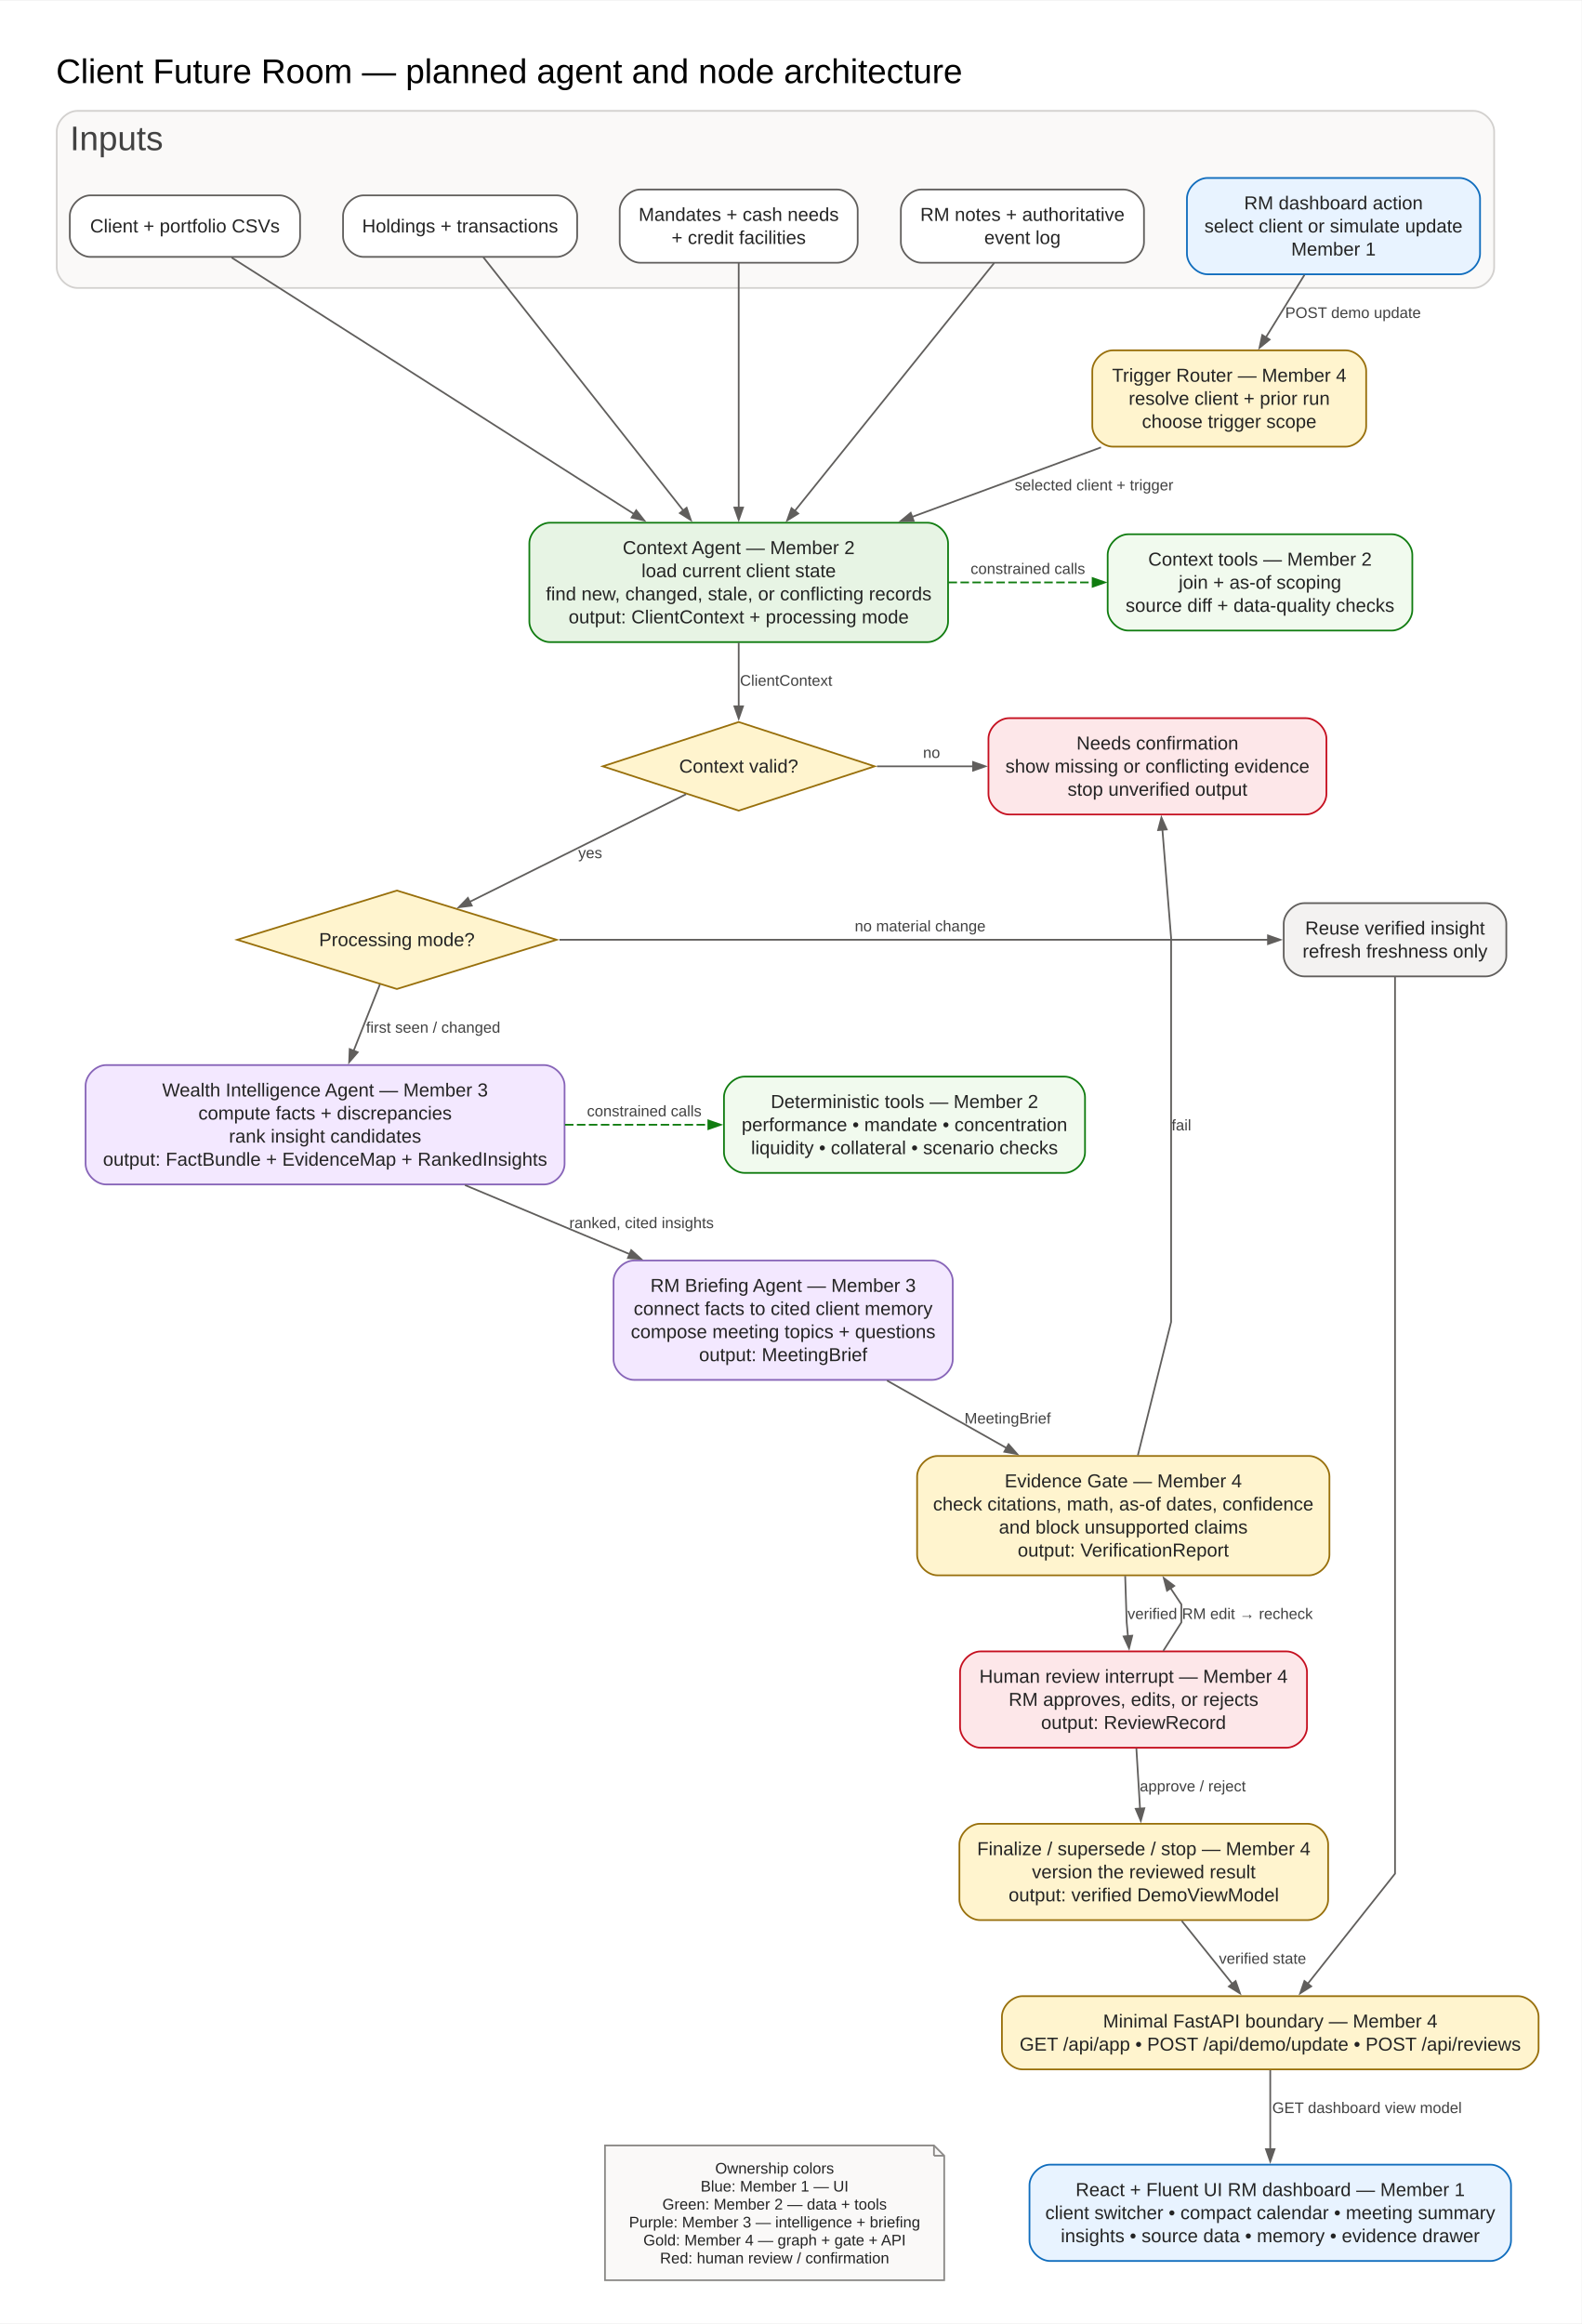
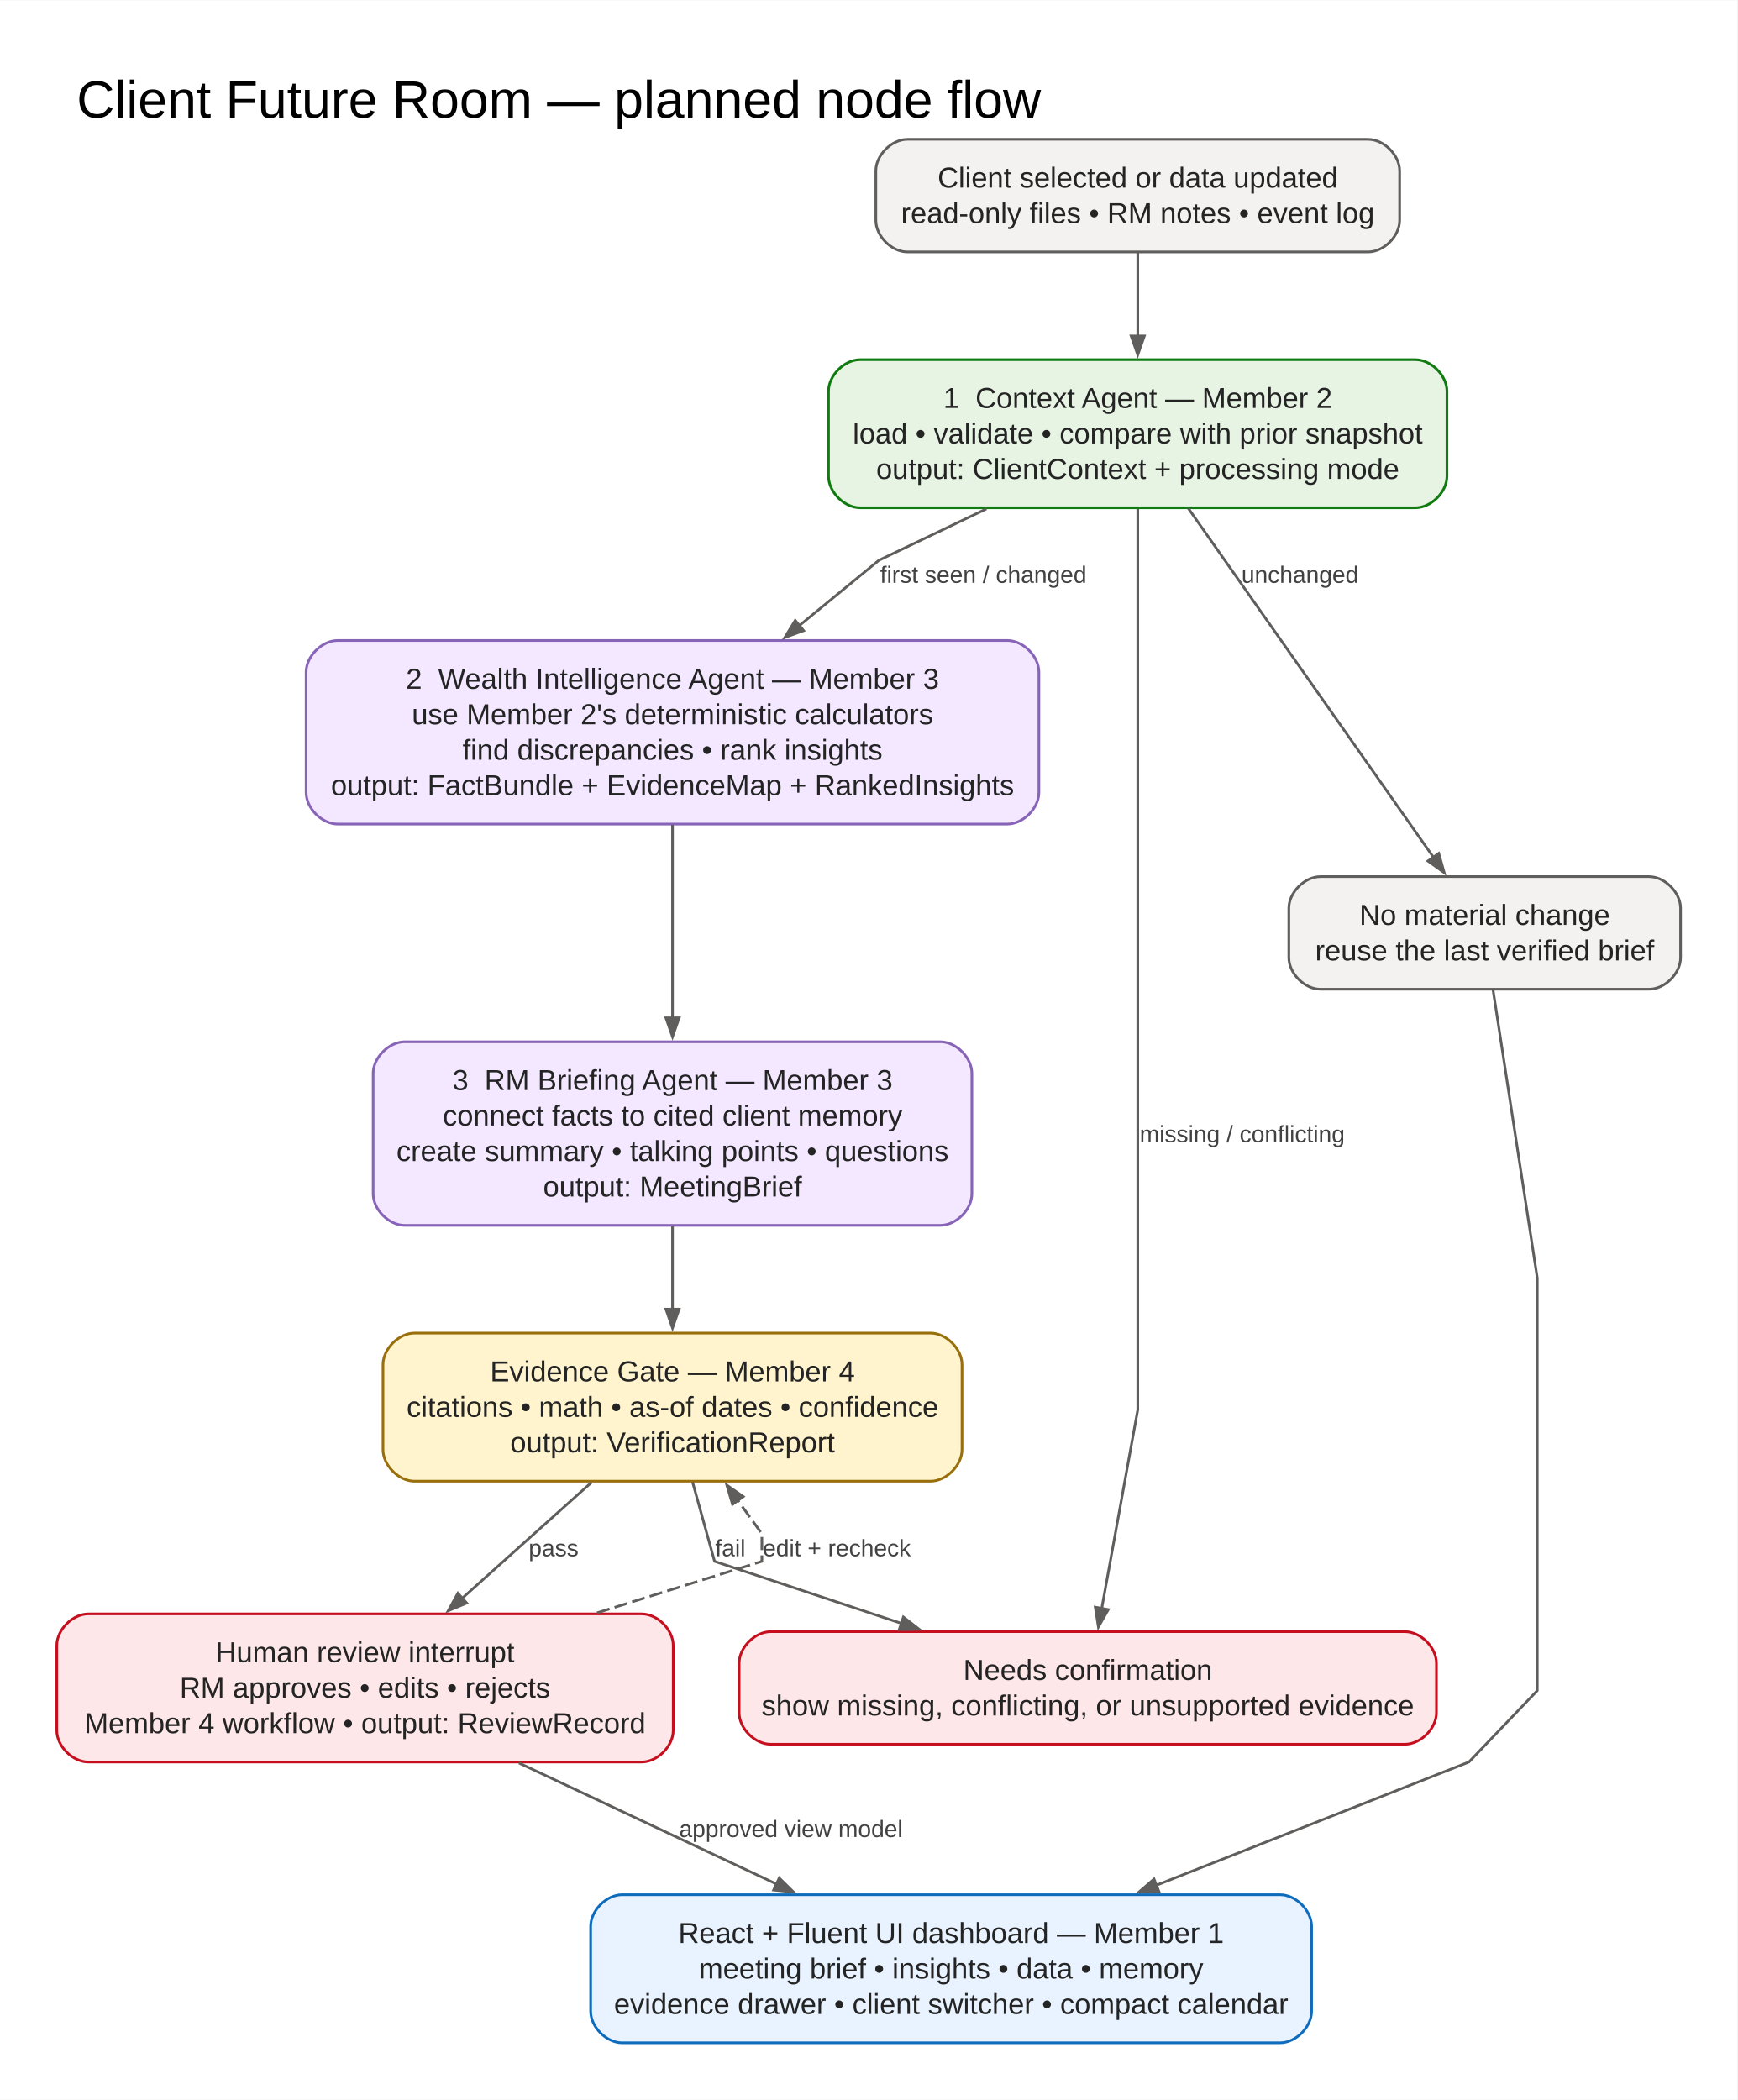
- <svg xmlns="http://www.w3.org/2000/svg" width="925pt" height="1359pt" viewBox="0.00 0.00 925.39 1358.74">
-   <g id="graph0" class="graph" transform="scale(1 1) rotate(0) translate(25.2 1333.54)">
-     <polygon fill="white" stroke="none" points="-25.2,25.2 -25.2,-1333.54 900.19,-1333.54 900.19,25.2 -25.2,25.2" />
-     <text text-anchor="middle" x="272.75" y="-1285.34" font-family="Arial" font-size="20.00">Client Future Room — planned agent and node architecture</text>
-     <g id="clust1" class="cluster">
-       <path fill="#faf9f8" stroke="#d2d0ce" d="M20,-1165.5C20,-1165.5 837,-1165.5 837,-1165.5 843,-1165.5 849,-1171.5 849,-1177.5 849,-1177.5 849,-1257.09 849,-1257.09 849,-1263.09 843,-1269.09 837,-1269.09 837,-1269.09 20,-1269.09 20,-1269.09 14,-1269.09 8,-1263.09 8,-1257.09 8,-1257.09 8,-1177.5 8,-1177.5 8,-1171.5 14,-1165.5 20,-1165.5" />
-       <text text-anchor="middle" x="43" y="-1246.09" font-family="Arial" font-size="20.00" fill="#424242">Inputs</text>
+ <svg xmlns="http://www.w3.org/2000/svg" width="661pt" height="799pt" viewBox="0.00 0.00 660.99 798.67">
+   <g id="graph0" class="graph" transform="scale(1 1) rotate(0) translate(21.6 777.07)">
+     <polygon fill="white" stroke="none" points="-21.6,21.6 -21.6,-777.07 639.39,-777.07 639.39,21.6 -21.6,21.6" />
+     <text text-anchor="middle" x="191" y="-732.47" font-family="Arial" font-size="20.00">Client Future Room — planned node flow</text>
+     <g id="node1" class="node">
+       <path fill="#f3f2f1" stroke="#605e5c" d="M498.91,-724.22C498.91,-724.22 323.62,-724.22 323.62,-724.22 317.62,-724.22 311.62,-718.22 311.62,-712.22 311.62,-712.22 311.62,-693.38 311.62,-693.38 311.62,-687.38 317.62,-681.38 323.62,-681.38 323.62,-681.38 498.91,-681.38 498.91,-681.38 504.91,-681.38 510.91,-687.38 510.91,-693.38 510.91,-693.38 510.91,-712.22 510.91,-712.22 510.91,-718.22 504.91,-724.22 498.91,-724.22" />
+       <text text-anchor="middle" x="411.27" y="-705.85" font-family="Arial" font-size="11.00" fill="#242424">Client selected or data updated</text>
+       <text text-anchor="middle" x="411.27" y="-692.35" font-family="Arial" font-size="11.00" fill="#242424">read-only files • RM notes • event log</text>
    </g>
-     <g id="node1" class="node">
-       <path fill="#ffffff" stroke="#605e5c" d="M138.37,-1219.67C138.37,-1219.67 27.63,-1219.67 27.63,-1219.67 21.63,-1219.67 15.64,-1213.67 15.64,-1207.67 15.64,-1207.67 15.64,-1195.67 15.64,-1195.67 15.64,-1189.67 21.64,-1183.67 27.64,-1183.67 27.64,-1183.67 138.37,-1183.67 138.37,-1183.67 144.37,-1183.67 150.37,-1189.67 150.37,-1195.67 150.37,-1195.67 150.37,-1207.67 150.37,-1207.67 150.37,-1213.67 144.37,-1219.67 138.37,-1219.67" />
-       <text text-anchor="middle" x="83" y="-1197.97" font-family="Arial" font-size="11.00" fill="#242424">Client + portfolio CSVs</text>
+     <g id="node2" class="node">
+       <path fill="#e7f4e4" stroke="#107c10" d="M516.91,-640.38C516.91,-640.38 305.62,-640.38 305.62,-640.38 299.62,-640.38 293.62,-634.38 293.62,-628.38 293.62,-628.38 293.62,-596.04 293.62,-596.04 293.62,-590.04 299.62,-584.04 305.62,-584.04 305.62,-584.04 516.91,-584.04 516.91,-584.04 522.91,-584.04 528.91,-590.04 528.91,-596.04 528.91,-596.04 528.91,-628.38 528.91,-628.38 528.91,-634.38 522.91,-640.38 516.91,-640.38" />
+       <text text-anchor="middle" x="411.27" y="-622.01" font-family="Arial" font-size="11.00" fill="#242424">1  Context Agent — Member 2</text>
+       <text text-anchor="middle" x="411.27" y="-608.51" font-family="Arial" font-size="11.00" fill="#242424">load • validate • compare with prior snapshot</text>
+       <text text-anchor="middle" x="411.27" y="-595.01" font-family="Arial" font-size="11.00" fill="#242424">output: ClientContext + processing mode</text>
+     </g>
+     <g id="edge1" class="edge">
+       <path fill="none" stroke="#605e5c" d="M411.27,-681.25C411.27,-671.73 411.27,-660.14 411.27,-649.24" />
+       <polygon fill="#605e5c" stroke="#605e5c" points="413.79,-649.41 411.27,-642.21 408.75,-649.41 413.79,-649.41" />
+     </g>
+     <g id="node3" class="node">
+       <path fill="#f3e8ff" stroke="#8764b8" d="M361.66,-533.54C361.66,-533.54 106.88,-533.54 106.88,-533.54 100.88,-533.54 94.87,-527.54 94.87,-521.54 94.87,-521.54 94.87,-475.7 94.87,-475.7 94.87,-469.7 100.87,-463.7 106.87,-463.7 106.87,-463.7 361.66,-463.7 361.66,-463.7 367.66,-463.7 373.66,-469.7 373.66,-475.7 373.66,-475.7 373.66,-521.54 373.66,-521.54 373.66,-527.54 367.66,-533.54 361.66,-533.54" />
+       <text text-anchor="middle" x="234.27" y="-515.17" font-family="Arial" font-size="11.00" fill="#242424">2  Wealth Intelligence Agent — Member 3</text>
+       <text text-anchor="middle" x="234.27" y="-501.67" font-family="Arial" font-size="11.00" fill="#242424">use Member 2's deterministic calculators</text>
+       <text text-anchor="middle" x="234.27" y="-488.17" font-family="Arial" font-size="11.00" fill="#242424">find discrepancies • rank insights</text>
+       <text text-anchor="middle" x="234.27" y="-474.67" font-family="Arial" font-size="11.00" fill="#242424">output: FactBundle + EvidenceMap + RankedInsights</text>
+     </g>
+     <g id="edge2" class="edge">
+       <path fill="none" stroke="#605e5c" d="M353.69,-583.63C332.13,-573.31 312.77,-564.04 312.77,-564.04 312.77,-564.04 298.65,-552.45 282.38,-539.1" />
+       <polygon fill="#605e5c" stroke="#605e5c" points="284.15,-537.3 276.99,-534.68 280.96,-541.19 284.15,-537.3" />
+       <text text-anchor="middle" x="352.52" y="-555.49" font-family="Arial" font-size="9.00" fill="#424242">first seen / changed</text>
+     </g>
+     <g id="node8" class="node">
+       <path fill="#f3f2f1" stroke="#605e5c" d="M605.79,-443.7C605.79,-443.7 480.75,-443.7 480.75,-443.7 474.75,-443.7 468.75,-437.7 468.75,-431.7 468.75,-431.7 468.75,-412.86 468.75,-412.86 468.75,-406.86 474.75,-400.86 480.75,-400.86 480.75,-400.86 605.79,-400.86 605.79,-400.86 611.79,-400.86 617.79,-406.86 617.79,-412.86 617.79,-412.86 617.79,-431.7 617.79,-431.7 617.79,-437.7 611.79,-443.7 605.79,-443.7" />
+       <text text-anchor="middle" x="543.27" y="-425.33" font-family="Arial" font-size="11.00" fill="#242424">No material change</text>
+       <text text-anchor="middle" x="543.27" y="-411.83" font-family="Arial" font-size="11.00" fill="#242424">reuse the last verified brief</text>
+     </g>
+     <g id="edge7" class="edge">
+       <path fill="none" stroke="#605e5c" d="M430.46,-583.88C455.47,-548.28 498.94,-486.4 523.99,-450.74" />
+       <polygon fill="#605e5c" stroke="#605e5c" points="525.79,-452.55 527.87,-445.21 521.67,-449.65 525.79,-452.55" />
+       <text text-anchor="middle" x="473" y="-555.49" font-family="Arial" font-size="9.00" fill="#424242">unchanged</text>
+     </g>
+     <g id="node9" class="node">
+       <path fill="#fde7e9" stroke="#c50f1f" d="M512.91,-156.43C512.91,-156.43 271.62,-156.43 271.62,-156.43 265.62,-156.43 259.62,-150.43 259.62,-144.43 259.62,-144.43 259.62,-125.59 259.62,-125.59 259.62,-119.59 265.62,-113.59 271.62,-113.59 271.62,-113.59 512.91,-113.59 512.91,-113.59 518.91,-113.59 524.91,-119.59 524.91,-125.59 524.91,-125.59 524.91,-144.43 524.91,-144.43 524.91,-150.43 518.91,-156.43 512.91,-156.43" />
+       <text text-anchor="middle" x="392.27" y="-138.06" font-family="Arial" font-size="11.00" fill="#242424">Needs confirmation</text>
+       <text text-anchor="middle" x="392.27" y="-124.56" font-family="Arial" font-size="11.00" fill="#242424">show missing, conflicting, or unsupported evidence</text>
+     </g>
+     <g id="edge9" class="edge">
+       <path fill="none" stroke="#605e5c" d="M411.27,-583.63C411.27,-550.58 411.27,-499.62 411.27,-499.62 411.27,-499.62 411.27,-499.62 411.27,-240.85 411.27,-240.85 403.16,-196.09 397.53,-165.06" />
+       <polygon fill="#605e5c" stroke="#605e5c" points="400.06,-164.85 396.29,-158.21 395.1,-165.75 400.06,-164.85" />
+       <text text-anchor="middle" x="451.02" y="-342.64" font-family="Arial" font-size="9.00" fill="#424242">missing / conflicting</text>
+     </g>
+     <g id="node4" class="node">
+       <path fill="#f3e8ff" stroke="#8764b8" d="M336.16,-380.86C336.16,-380.86 132.38,-380.86 132.38,-380.86 126.38,-380.86 120.37,-374.86 120.37,-368.86 120.37,-368.86 120.37,-323.02 120.37,-323.02 120.37,-317.02 126.37,-311.02 132.38,-311.02 132.38,-311.02 336.16,-311.02 336.16,-311.02 342.16,-311.02 348.16,-317.02 348.16,-323.02 348.16,-323.02 348.16,-368.86 348.16,-368.86 348.16,-374.86 342.16,-380.86 336.16,-380.86" />
+       <text text-anchor="middle" x="234.27" y="-362.49" font-family="Arial" font-size="11.00" fill="#242424">3  RM Briefing Agent — Member 3</text>
+       <text text-anchor="middle" x="234.27" y="-348.99" font-family="Arial" font-size="11.00" fill="#242424">connect facts to cited client memory</text>
+       <text text-anchor="middle" x="234.27" y="-335.49" font-family="Arial" font-size="11.00" fill="#242424">create summary • talking points • questions</text>
+       <text text-anchor="middle" x="234.27" y="-321.99" font-family="Arial" font-size="11.00" fill="#242424">output: MeetingBrief</text>
+     </g>
+     <g id="edge3" class="edge">
+       <path fill="none" stroke="#605e5c" d="M234.27,-463.43C234.27,-441.64 234.27,-413.23 234.27,-389.92" />
+       <polygon fill="#605e5c" stroke="#605e5c" points="236.79,-389.97 234.27,-382.77 231.75,-389.97 236.79,-389.97" />
+     </g>
+     <g id="node5" class="node">
+       <path fill="#fff4ce" stroke="#986f0b" d="M332.41,-270.02C332.41,-270.02 136.12,-270.02 136.12,-270.02 130.12,-270.02 124.12,-264.02 124.12,-258.02 124.12,-258.02 124.12,-225.68 124.12,-225.68 124.12,-219.68 130.12,-213.68 136.12,-213.68 136.12,-213.68 332.41,-213.68 332.41,-213.68 338.41,-213.68 344.41,-219.68 344.41,-225.68 344.41,-225.68 344.41,-258.02 344.41,-258.02 344.41,-264.02 338.41,-270.02 332.41,-270.02" />
+       <text text-anchor="middle" x="234.27" y="-251.65" font-family="Arial" font-size="11.00" fill="#242424">Evidence Gate — Member 4</text>
+       <text text-anchor="middle" x="234.27" y="-238.15" font-family="Arial" font-size="11.00" fill="#242424">citations • math • as-of dates • confidence</text>
+       <text text-anchor="middle" x="234.27" y="-224.65" font-family="Arial" font-size="11.00" fill="#242424">output: VerificationReport</text>
+     </g>
+     <g id="edge4" class="edge">
+       <path fill="none" stroke="#605e5c" d="M234.27,-310.66C234.27,-300.43 234.27,-289.2 234.27,-278.86" />
+       <polygon fill="#605e5c" stroke="#605e5c" points="236.79,-279.15 234.27,-271.95 231.75,-279.15 236.79,-279.15" />
+     </g>
+     <g id="node6" class="node">
+       <path fill="#fde7e9" stroke="#c50f1f" d="M222.54,-163.18C222.54,-163.18 12,-163.18 12,-163.18 6,-163.18 0,-157.18 0,-151.18 0,-151.18 0,-118.84 0,-118.84 0,-112.84 6,-106.84 12,-106.84 12,-106.84 222.54,-106.84 222.54,-106.84 228.54,-106.84 234.54,-112.84 234.54,-118.84 234.54,-118.84 234.54,-151.18 234.54,-151.18 234.54,-157.18 228.54,-163.18 222.54,-163.18" />
+       <text text-anchor="middle" x="117.27" y="-144.81" font-family="Arial" font-size="11.00" fill="#242424">Human review interrupt</text>
+       <text text-anchor="middle" x="117.27" y="-131.31" font-family="Arial" font-size="11.00" fill="#242424">RM approves • edits • rejects</text>
+       <text text-anchor="middle" x="117.27" y="-117.81" font-family="Arial" font-size="11.00" fill="#242424">Member 4 workflow • output: ReviewRecord</text>
+     </g>
+     <g id="edge5" class="edge">
+       <path fill="none" stroke="#605e5c" d="M203.53,-213.3C188.35,-199.7 169.92,-183.19 154,-168.92" />
+       <polygon fill="#605e5c" stroke="#605e5c" points="155.98,-167.31 148.93,-164.38 152.61,-171.06 155.98,-167.31" />
+       <text text-anchor="middle" x="189.03" y="-185.13" font-family="Arial" font-size="9.00" fill="#424242">pass</text>
+     </g>
+     <g id="edge10" class="edge">
+       <path fill="none" stroke="#605e5c" d="M241.9,-213.37C246.02,-198.51 250.27,-183.18 250.27,-183.18 250.27,-183.18 285.93,-171.33 321.52,-159.51" />
+       <polygon fill="#605e5c" stroke="#605e5c" points="322.1,-161.98 328.14,-157.31 320.51,-157.19 322.1,-161.98" />
+       <text text-anchor="middle" x="256.27" y="-185.13" font-family="Arial" font-size="9.00" fill="#424242">fail</text>
+     </g>
+     <g id="edge11" class="edge">
+       <path fill="none" stroke="#605e5c" stroke-dasharray="5,2" d="M205.54,-163.59C238.59,-173.91 268.27,-183.18 268.27,-183.18 268.27,-183.18 268.27,-193.68 268.27,-193.68 268.27,-193.68 264.32,-199.16 259.11,-206.39" />
+       <polygon fill="#605e5c" stroke="#605e5c" points="257.1,-204.87 254.93,-212.18 261.19,-207.82 257.1,-204.87" />
+       <text text-anchor="middle" x="296.77" y="-185.13" font-family="Arial" font-size="9.00" fill="#424242">edit + recheck</text>
    </g>
    <g id="node7" class="node">
-       <path fill="#e7f4e4" stroke="#107c10" d="M517.49,-1028.16C517.49,-1028.16 296.51,-1028.16 296.51,-1028.16 290.51,-1028.16 284.51,-1022.16 284.51,-1016.16 284.51,-1016.16 284.51,-970.32 284.51,-970.32 284.51,-964.32 290.51,-958.32 296.51,-958.32 296.51,-958.32 517.49,-958.32 517.49,-958.32 523.49,-958.32 529.49,-964.32 529.49,-970.32 529.49,-970.32 529.49,-1016.16 529.49,-1016.16 529.49,-1022.16 523.49,-1028.16 517.49,-1028.16" />
-       <text text-anchor="middle" x="407" y="-1009.79" font-family="Arial" font-size="11.00" fill="#242424">Context Agent — Member 2</text>
-       <text text-anchor="middle" x="407" y="-996.29" font-family="Arial" font-size="11.00" fill="#242424">load current client state</text>
-       <text text-anchor="middle" x="407" y="-982.79" font-family="Arial" font-size="11.00" fill="#242424">find new, changed, stale, or conflicting records</text>
-       <text text-anchor="middle" x="407" y="-969.29" font-family="Arial" font-size="11.00" fill="#242424">output: ClientContext + processing mode</text>
-     </g>
-     <g id="edge1" class="edge">
-       <path fill="none" stroke="#605e5c" d="M110.34,-1183.25C162.04,-1150.31 275.25,-1078.18 345.91,-1033.16" />
-       <polygon fill="#605e5c" stroke="#605e5c" points="347.04,-1035.43 351.76,-1029.44 344.33,-1031.18 347.04,-1035.43" />
-     </g>
-     <g id="node2" class="node">
-       <path fill="#ffffff" stroke="#605e5c" d="M300.49,-1219.67C300.49,-1219.67 187.51,-1219.67 187.51,-1219.67 181.51,-1219.67 175.51,-1213.67 175.51,-1207.67 175.51,-1207.67 175.51,-1195.67 175.51,-1195.67 175.51,-1189.67 181.51,-1183.67 187.51,-1183.67 187.51,-1183.67 300.49,-1183.67 300.49,-1183.67 306.49,-1183.67 312.49,-1189.67 312.49,-1195.67 312.49,-1195.67 312.49,-1207.67 312.49,-1207.67 312.49,-1213.67 306.49,-1219.67 300.49,-1219.67" />
-       <text text-anchor="middle" x="244" y="-1197.97" font-family="Arial" font-size="11.00" fill="#242424">Holdings + transactions</text>
-     </g>
-     <g id="edge2" class="edge">
-       <path fill="none" stroke="#605e5c" d="M257.62,-1183.42C283.16,-1151.07 338.91,-1080.47 374.61,-1035.26" />
-       <polygon fill="#605e5c" stroke="#605e5c" points="376.52,-1036.91 379.01,-1029.69 372.57,-1033.78 376.52,-1036.91" />
-     </g>
-     <g id="node3" class="node">
-       <path fill="#ffffff" stroke="#605e5c" d="M464.62,-1223.09C464.62,-1223.09 349.38,-1223.09 349.38,-1223.09 343.38,-1223.09 337.38,-1217.09 337.38,-1211.09 337.38,-1211.09 337.38,-1192.25 337.38,-1192.25 337.38,-1186.25 343.38,-1180.25 349.38,-1180.25 349.38,-1180.25 464.62,-1180.25 464.62,-1180.25 470.62,-1180.25 476.62,-1186.25 476.62,-1192.25 476.62,-1192.25 476.62,-1211.09 476.62,-1211.09 476.62,-1217.09 470.62,-1223.09 464.62,-1223.09" />
-       <text text-anchor="middle" x="407" y="-1204.72" font-family="Arial" font-size="11.00" fill="#242424">Mandates + cash needs</text>
-       <text text-anchor="middle" x="407" y="-1191.22" font-family="Arial" font-size="11.00" fill="#242424">+ credit facilities</text>
-     </g>
-     <g id="edge3" class="edge">
-       <path fill="none" stroke="#605e5c" d="M407,-1180.12C407,-1146.92 407,-1080.78 407,-1037.02" />
-       <polygon fill="#605e5c" stroke="#605e5c" points="409.52,-1037.03 407,-1029.83 404.48,-1037.03 409.52,-1037.03" />
-     </g>
-     <g id="node4" class="node">
-       <path fill="#ffffff" stroke="#605e5c" d="M632.12,-1223.09C632.12,-1223.09 513.88,-1223.09 513.88,-1223.09 507.88,-1223.09 501.88,-1217.09 501.88,-1211.09 501.88,-1211.09 501.88,-1192.25 501.88,-1192.25 501.88,-1186.25 507.88,-1180.25 513.88,-1180.25 513.88,-1180.25 632.12,-1180.25 632.12,-1180.25 638.12,-1180.25 644.12,-1186.25 644.12,-1192.25 644.12,-1192.25 644.12,-1211.09 644.12,-1211.09 644.12,-1217.09 638.12,-1223.09 632.12,-1223.09" />
-       <text text-anchor="middle" x="573" y="-1204.72" font-family="Arial" font-size="11.00" fill="#242424">RM notes + authoritative</text>
-       <text text-anchor="middle" x="573" y="-1191.22" font-family="Arial" font-size="11.00" fill="#242424">event log</text>
-     </g>
-     <g id="edge4" class="edge">
-       <path fill="none" stroke="#605e5c" d="M556.48,-1180.12C529.33,-1146.37 474.81,-1078.56 439.65,-1034.85" />
-       <polygon fill="#605e5c" stroke="#605e5c" points="441.82,-1033.52 435.35,-1029.49 437.9,-1036.68 441.82,-1033.52" />
-     </g>
-     <g id="node5" class="node">
-       <path fill="#e8f3ff" stroke="#0f6cbd" d="M828.74,-1229.84C828.74,-1229.84 681.26,-1229.84 681.26,-1229.84 675.26,-1229.84 669.26,-1223.84 669.26,-1217.84 669.26,-1217.84 669.26,-1185.5 669.26,-1185.5 669.26,-1179.5 675.26,-1173.5 681.26,-1173.5 681.26,-1173.5 828.74,-1173.5 828.74,-1173.5 834.74,-1173.5 840.74,-1179.5 840.74,-1185.5 840.74,-1185.5 840.74,-1217.84 840.74,-1217.84 840.74,-1223.84 834.74,-1229.84 828.74,-1229.84" />
-       <text text-anchor="middle" x="755" y="-1211.47" font-family="Arial" font-size="11.00" fill="#242424">RM dashboard action</text>
-       <text text-anchor="middle" x="755" y="-1197.97" font-family="Arial" font-size="11.00" fill="#242424">select client or simulate update</text>
-       <text text-anchor="middle" x="755" y="-1184.47" font-family="Arial" font-size="11.00" fill="#242424">Member 1</text>
-     </g>
-     <g id="node6" class="node">
-       <path fill="#fff4ce" stroke="#986f0b" d="M762.12,-1129C762.12,-1129 625.88,-1129 625.88,-1129 619.88,-1129 613.88,-1123 613.88,-1117 613.88,-1117 613.88,-1084.66 613.88,-1084.66 613.88,-1078.66 619.88,-1072.66 625.88,-1072.66 625.88,-1072.66 762.12,-1072.66 762.12,-1072.66 768.12,-1072.66 774.12,-1078.66 774.12,-1084.66 774.12,-1084.66 774.12,-1117 774.12,-1117 774.12,-1123 768.12,-1129 762.12,-1129" />
-       <text text-anchor="middle" x="694" y="-1110.63" font-family="Arial" font-size="11.00" fill="#242424">Trigger Router — Member 4</text>
-       <text text-anchor="middle" x="694" y="-1097.13" font-family="Arial" font-size="11.00" fill="#242424">resolve client + prior run</text>
-       <text text-anchor="middle" x="694" y="-1083.63" font-family="Arial" font-size="11.00" fill="#242424">choose trigger scope</text>
-     </g>
-     <g id="edge5" class="edge">
-       <path fill="none" stroke="#605e5c" d="M738.01,-1173.14C731,-1161.78 722.8,-1148.5 715.39,-1136.5" />
-       <polygon fill="#605e5c" stroke="#605e5c" points="717.62,-1135.31 711.7,-1130.5 713.33,-1137.95 717.62,-1135.31" />
-       <text text-anchor="middle" x="766.45" y="-1147.95" font-family="Arial" font-size="9.00" fill="#424242">POST demo update</text>
+       <path fill="#e8f3ff" stroke="#0f6cbd" d="M465.41,-56.34C465.41,-56.34 215.12,-56.34 215.12,-56.34 209.12,-56.34 203.12,-50.34 203.12,-44.34 203.12,-44.34 203.12,-12 203.12,-12 203.12,-6 209.12,0 215.12,0 215.12,0 465.41,0 465.41,0 471.41,0 477.41,-6 477.41,-12 477.41,-12 477.41,-44.34 477.41,-44.34 477.41,-50.34 471.41,-56.34 465.41,-56.34" />
+       <text text-anchor="middle" x="340.27" y="-37.97" font-family="Arial" font-size="11.00" fill="#242424">React + Fluent UI dashboard — Member 1</text>
+       <text text-anchor="middle" x="340.27" y="-24.47" font-family="Arial" font-size="11.00" fill="#242424">meeting brief • insights • data • memory</text>
+       <text text-anchor="middle" x="340.27" y="-10.97" font-family="Arial" font-size="11.00" fill="#242424">evidence drawer • client switcher • compact calendar</text>
    </g>
    <g id="edge6" class="edge">
-       <path fill="none" stroke="#605e5c" d="M618.97,-1072.23C585.09,-1059.76 544.56,-1044.85 508.06,-1031.42" />
-       <polygon fill="#605e5c" stroke="#605e5c" points="509.38,-1029.22 501.75,-1029.1 507.64,-1033.95 509.38,-1029.22" />
-       <text text-anchor="middle" x="614.93" y="-1047.11" font-family="Arial" font-size="9.00" fill="#424242">selected client + trigger</text>
-     </g>
-     <g id="node8" class="node">
-       <path fill="#f1faee" stroke="#107c10" d="M789.12,-1021.41C789.12,-1021.41 634.88,-1021.41 634.88,-1021.41 628.88,-1021.41 622.88,-1015.41 622.88,-1009.41 622.88,-1009.41 622.88,-977.07 622.88,-977.07 622.88,-971.07 628.88,-965.07 634.88,-965.07 634.88,-965.07 789.12,-965.07 789.12,-965.07 795.12,-965.07 801.12,-971.07 801.12,-977.07 801.12,-977.07 801.12,-1009.41 801.12,-1009.41 801.12,-1015.41 795.12,-1021.41 789.12,-1021.41" />
-       <text text-anchor="middle" x="712" y="-1003.04" font-family="Arial" font-size="11.00" fill="#242424">Context tools — Member 2</text>
-       <text text-anchor="middle" x="712" y="-989.54" font-family="Arial" font-size="11.00" fill="#242424">join + as-of scoping</text>
-       <text text-anchor="middle" x="712" y="-976.04" font-family="Arial" font-size="11.00" fill="#242424">source diff + data-quality checks</text>
-     </g>
-     <g id="edge7" class="edge">
-       <path fill="none" stroke="#107c10" stroke-dasharray="5,2" d="M529.74,-993.24C557.82,-993.24 587.3,-993.24 614.17,-993.24" />
-       <polygon fill="#107c10" stroke="#107c10" points="614.08,-995.76 621.28,-993.24 614.08,-990.72 614.08,-995.76" />
-       <text text-anchor="middle" x="576.19" y="-998.19" font-family="Arial" font-size="9.00" fill="#424242">constrained calls</text>
-     </g>
-     <g id="node9" class="node">
-       <polygon fill="#fff4ce" stroke="#986f0b" points="407,-911.57 327.47,-885.65 407,-859.73 486.53,-885.65 407,-911.57" />
-       <text text-anchor="middle" x="407" y="-881.95" font-family="Arial" font-size="11.00" fill="#242424">Context valid?</text>
+       <path fill="none" stroke="#605e5c" d="M175.86,-106.46C205.96,-92.31 242.75,-75.02 273.9,-60.38" />
+       <polygon fill="#605e5c" stroke="#605e5c" points="274.87,-62.7 280.31,-57.36 272.73,-58.14 274.87,-62.7" />
+       <text text-anchor="middle" x="279.33" y="-78.29" font-family="Arial" font-size="9.00" fill="#424242">approved view model</text>
    </g>
    <g id="edge8" class="edge">
-       <path fill="none" stroke="#605e5c" d="M407,-957.96C407,-945.94 407,-932.46 407,-920.48" />
-       <polygon fill="#605e5c" stroke="#605e5c" points="409.52,-920.78 407,-913.58 404.48,-920.78 409.52,-920.78" />
-       <text text-anchor="middle" x="434.75" y="-932.77" font-family="Arial" font-size="9.00" fill="#424242">ClientContext</text>
-     </g>
-     <g id="node10" class="node">
-       <polygon fill="#fff4ce" stroke="#986f0b" points="207,-812.98 113.55,-784.18 207,-755.38 300.45,-784.18 207,-812.98" />
-       <text text-anchor="middle" x="207" y="-780.48" font-family="Arial" font-size="11.00" fill="#242424">Processing mode?</text>
-     </g>
-     <g id="edge10" class="edge">
-       <path fill="none" stroke="#605e5c" d="M376.19,-869.33C342.19,-852.41 287.25,-825.09 249.25,-806.19" />
-       <polygon fill="#605e5c" stroke="#605e5c" points="250.81,-804.15 243.24,-803.2 248.56,-808.67 250.81,-804.15" />
-       <text text-anchor="middle" x="320.12" y="-831.93" font-family="Arial" font-size="9.00" fill="#424242">yes</text>
-     </g>
-     <g id="node11" class="node">
-       <path fill="#fde7e9" stroke="#c50f1f" d="M738.87,-913.82C738.87,-913.82 565.13,-913.82 565.13,-913.82 559.13,-913.82 553.13,-907.82 553.13,-901.82 553.13,-901.82 553.13,-869.48 553.13,-869.48 553.13,-863.48 559.13,-857.48 565.13,-857.48 565.13,-857.48 738.87,-857.48 738.87,-857.48 744.87,-857.48 750.87,-863.48 750.87,-869.48 750.87,-869.48 750.87,-901.82 750.87,-901.82 750.87,-907.82 744.87,-913.82 738.87,-913.82" />
-       <text text-anchor="middle" x="652" y="-895.45" font-family="Arial" font-size="11.00" fill="#242424">Needs confirmation</text>
-       <text text-anchor="middle" x="652" y="-881.95" font-family="Arial" font-size="11.00" fill="#242424">show missing or conflicting evidence</text>
-       <text text-anchor="middle" x="652" y="-868.45" font-family="Arial" font-size="11.00" fill="#242424">stop unverified output</text>
-     </g>
-     <g id="edge9" class="edge">
-       <path fill="none" stroke="#605e5c" d="M487.9,-885.65C505.91,-885.65 525.28,-885.65 544.18,-885.65" />
-       <polygon fill="#605e5c" stroke="#605e5c" points="544.11,-888.17 551.31,-885.65 544.11,-883.13 544.11,-888.17" />
-       <text text-anchor="middle" x="519.83" y="-890.6" font-family="Arial" font-size="9.00" fill="#424242">no</text>
-     </g>
-     <g id="node12" class="node">
-       <path fill="#f3f2f1" stroke="#605e5c" d="M844.12,-805.6C844.12,-805.6 737.88,-805.6 737.88,-805.6 731.88,-805.6 725.88,-799.6 725.88,-793.6 725.88,-793.6 725.88,-774.76 725.88,-774.76 725.88,-768.76 731.88,-762.76 737.88,-762.76 737.88,-762.76 844.12,-762.76 844.12,-762.76 850.12,-762.76 856.12,-768.76 856.12,-774.76 856.12,-774.76 856.12,-793.6 856.12,-793.6 856.12,-799.6 850.12,-805.6 844.12,-805.6" />
-       <text text-anchor="middle" x="791" y="-787.23" font-family="Arial" font-size="11.00" fill="#242424">Reuse verified insight</text>
-       <text text-anchor="middle" x="791" y="-773.73" font-family="Arial" font-size="11.00" fill="#242424">refresh freshness only</text>
-     </g>
-     <g id="edge11" class="edge">
-       <path fill="none" stroke="#605e5c" d="M302.13,-784.18C417.98,-784.18 611.2,-784.18 716.7,-784.18" />
-       <polygon fill="#605e5c" stroke="#605e5c" points="716.67,-786.7 723.87,-784.18 716.67,-781.66 716.67,-786.7" />
-       <text text-anchor="middle" x="513.17" y="-789.13" font-family="Arial" font-size="9.00" fill="#424242">no material change</text>
-     </g>
-     <g id="node13" class="node">
-       <path fill="#f3e8ff" stroke="#8764b8" d="M293.12,-710.88C293.12,-710.88 36.88,-710.88 36.88,-710.88 30.88,-710.88 24.88,-704.88 24.88,-698.88 24.88,-698.88 24.88,-653.04 24.88,-653.04 24.88,-647.04 30.88,-641.04 36.88,-641.04 36.88,-641.04 293.12,-641.04 293.12,-641.04 299.12,-641.04 305.12,-647.04 305.12,-653.04 305.12,-653.04 305.12,-698.88 305.12,-698.88 305.12,-704.88 299.12,-710.88 293.12,-710.88" />
-       <text text-anchor="middle" x="165" y="-692.51" font-family="Arial" font-size="11.00" fill="#242424">Wealth Intelligence Agent — Member 3</text>
-       <text text-anchor="middle" x="165" y="-679.01" font-family="Arial" font-size="11.00" fill="#242424">compute facts + discrepancies</text>
-       <text text-anchor="middle" x="165" y="-665.51" font-family="Arial" font-size="11.00" fill="#242424">rank insight candidates</text>
-       <text text-anchor="middle" x="165" y="-652.01" font-family="Arial" font-size="11.00" fill="#242424">output: FactBundle + EvidenceMap + RankedInsights</text>
-     </g>
-     <g id="edge12" class="edge">
-       <path fill="none" stroke="#605e5c" d="M197.05,-758.01C192.47,-746.42 186.91,-732.36 181.71,-719.22" />
-       <polygon fill="#605e5c" stroke="#605e5c" points="184.08,-718.37 179.09,-712.6 179.4,-720.22 184.08,-718.37" />
-       <text text-anchor="middle" x="228.26" y="-729.83" font-family="Arial" font-size="9.00" fill="#424242">first seen / changed</text>
-     </g>
-     <g id="node19" class="node">
-       <path fill="#fff4ce" stroke="#986f0b" d="M862.99,-166.18C862.99,-166.18 573.01,-166.18 573.01,-166.18 567.01,-166.18 561.01,-160.18 561.01,-154.18 561.01,-154.18 561.01,-135.34 561.01,-135.34 561.01,-129.34 567.01,-123.34 573.01,-123.34 573.01,-123.34 862.99,-123.34 862.99,-123.34 868.99,-123.34 874.99,-129.34 874.99,-135.34 874.99,-135.34 874.99,-154.18 874.99,-154.18 874.99,-160.18 868.99,-166.18 862.99,-166.18" />
-       <text text-anchor="middle" x="718" y="-147.81" font-family="Arial" font-size="11.00" fill="#242424">Minimal FastAPI boundary — Member 4</text>
-       <text text-anchor="middle" x="718" y="-134.31" font-family="Arial" font-size="11.00" fill="#242424">GET /api/app • POST /api/demo/update • POST /api/reviews</text>
-     </g>
-     <g id="edge20" class="edge">
-       <path fill="none" stroke="#605e5c" d="M791,-762.45C791,-731.54 791,-676.96 791,-676.96 791,-676.96 791,-676.96 791,-237.85 791,-237.85 761.34,-200.44 739.83,-173.3" />
-       <polygon fill="#605e5c" stroke="#605e5c" points="741.95,-171.92 735.51,-167.84 738,-175.05 741.95,-171.92" />
-     </g>
-     <g id="node14" class="node">
-       <path fill="#f1faee" stroke="#107c10" d="M597.62,-704.13C597.62,-704.13 410.38,-704.13 410.38,-704.13 404.38,-704.13 398.38,-698.13 398.38,-692.13 398.38,-692.13 398.38,-659.79 398.38,-659.79 398.38,-653.79 404.38,-647.79 410.38,-647.79 410.38,-647.79 597.62,-647.79 597.62,-647.79 603.62,-647.79 609.62,-653.79 609.62,-659.79 609.62,-659.79 609.62,-692.13 609.62,-692.13 609.62,-698.13 603.62,-704.13 597.62,-704.13" />
-       <text text-anchor="middle" x="504" y="-685.76" font-family="Arial" font-size="11.00" fill="#242424">Deterministic tools — Member 2</text>
-       <text text-anchor="middle" x="504" y="-672.26" font-family="Arial" font-size="11.00" fill="#242424">performance • mandate • concentration</text>
-       <text text-anchor="middle" x="504" y="-658.76" font-family="Arial" font-size="11.00" fill="#242424">liquidity • collateral • scenario checks</text>
-     </g>
-     <g id="edge13" class="edge">
-       <path fill="none" stroke="#107c10" stroke-dasharray="5,2" d="M305.33,-675.96C333.27,-675.96 362.3,-675.96 389.27,-675.96" />
-       <polygon fill="#107c10" stroke="#107c10" points="389.23,-678.48 396.43,-675.96 389.23,-673.44 389.23,-678.48" />
-       <text text-anchor="middle" x="351.75" y="-680.91" font-family="Arial" font-size="9.00" fill="#424242">constrained calls</text>
-     </g>
-     <g id="node15" class="node">
-       <path fill="#f3e8ff" stroke="#8764b8" d="M520.24,-596.54C520.24,-596.54 345.76,-596.54 345.76,-596.54 339.76,-596.54 333.76,-590.54 333.76,-584.54 333.76,-584.54 333.76,-538.7 333.76,-538.7 333.76,-532.7 339.76,-526.7 345.76,-526.7 345.76,-526.7 520.24,-526.7 520.24,-526.7 526.24,-526.7 532.24,-532.7 532.24,-538.7 532.24,-538.7 532.24,-584.54 532.24,-584.54 532.24,-590.54 526.24,-596.54 520.24,-596.54" />
-       <text text-anchor="middle" x="433" y="-578.17" font-family="Arial" font-size="11.00" fill="#242424">RM Briefing Agent — Member 3</text>
-       <text text-anchor="middle" x="433" y="-564.67" font-family="Arial" font-size="11.00" fill="#242424">connect facts to cited client memory</text>
-       <text text-anchor="middle" x="433" y="-551.17" font-family="Arial" font-size="11.00" fill="#242424">compose meeting topics + questions</text>
-       <text text-anchor="middle" x="433" y="-537.67" font-family="Arial" font-size="11.00" fill="#242424">output: MeetingBrief</text>
-     </g>
-     <g id="edge14" class="edge">
-       <path fill="none" stroke="#605e5c" d="M246.87,-640.64C277.38,-627.85 312.16,-613.27 343.33,-600.21" />
-       <polygon fill="#605e5c" stroke="#605e5c" points="344.11,-602.61 349.78,-597.5 342.16,-597.96 344.11,-602.61" />
-       <text text-anchor="middle" x="350.16" y="-615.49" font-family="Arial" font-size="9.00" fill="#424242">ranked, cited insights</text>
-     </g>
-     <g id="node16" class="node">
-       <path fill="#fff4ce" stroke="#986f0b" d="M740.62,-482.2C740.62,-482.2 523.38,-482.2 523.38,-482.2 517.38,-482.2 511.38,-476.2 511.38,-470.2 511.38,-470.2 511.38,-424.36 511.38,-424.36 511.38,-418.36 517.38,-412.36 523.38,-412.36 523.38,-412.36 740.62,-412.36 740.62,-412.36 746.62,-412.36 752.62,-418.36 752.62,-424.36 752.62,-424.36 752.62,-470.2 752.62,-470.2 752.62,-476.2 746.62,-482.2 740.62,-482.2" />
-       <text text-anchor="middle" x="632" y="-463.83" font-family="Arial" font-size="11.00" fill="#242424">Evidence Gate — Member 4</text>
-       <text text-anchor="middle" x="632" y="-450.33" font-family="Arial" font-size="11.00" fill="#242424">check citations, math, as-of dates, confidence</text>
-       <text text-anchor="middle" x="632" y="-436.83" font-family="Arial" font-size="11.00" fill="#242424">and block unsupported claims</text>
-       <text text-anchor="middle" x="632" y="-423.33" font-family="Arial" font-size="11.00" fill="#242424">output: VerificationReport</text>
-     </g>
-     <g id="edge15" class="edge">
-       <path fill="none" stroke="#605e5c" d="M493.79,-526.3C515.96,-513.79 541.18,-499.55 563.94,-486.7" />
-       <polygon fill="#605e5c" stroke="#605e5c" points="564.89,-489.06 569.92,-483.32 562.41,-484.67 564.89,-489.06" />
-       <text text-anchor="middle" x="564.34" y="-501.15" font-family="Arial" font-size="9.00" fill="#424242">MeetingBrief</text>
-     </g>
-     <g id="edge16" class="edge">
-       <path fill="none" stroke="#605e5c" d="M640.55,-482.6C648.79,-515.63 660,-560.62 660,-560.62 660,-785.18 660,-785.18 660,-785.18 660,-785.18 657.19,-820.15 654.9,-848.62" />
-       <polygon fill="#605e5c" stroke="#605e5c" points="652.39,-848.32 654.33,-855.7 657.42,-848.72 652.39,-848.32" />
-       <text text-anchor="middle" x="666" y="-672.66" font-family="Arial" font-size="9.00" fill="#424242">fail</text>
-     </g>
-     <g id="node17" class="node">
-       <path fill="#fde7e9" stroke="#c50f1f" d="M727.49,-367.86C727.49,-367.86 548.51,-367.86 548.51,-367.86 542.51,-367.86 536.51,-361.86 536.51,-355.86 536.51,-355.86 536.51,-323.52 536.51,-323.52 536.51,-317.52 542.51,-311.52 548.51,-311.52 548.51,-311.52 727.49,-311.52 727.49,-311.52 733.49,-311.52 739.49,-317.52 739.49,-323.52 739.49,-323.52 739.49,-355.86 739.49,-355.86 739.49,-361.86 733.49,-367.86 727.49,-367.86" />
-       <text text-anchor="middle" x="638" y="-349.49" font-family="Arial" font-size="11.00" fill="#242424">Human review interrupt — Member 4</text>
-       <text text-anchor="middle" x="638" y="-335.99" font-family="Arial" font-size="11.00" fill="#242424">RM approves, edits, or rejects</text>
-       <text text-anchor="middle" x="638" y="-322.49" font-family="Arial" font-size="11.00" fill="#242424">output: ReviewRecord</text>
-     </g>
-     <g id="edge17" class="edge">
-       <path fill="none" stroke="#605e5c" d="M633.12,-411.98C633.58,-397.91 634,-384.86 634,-384.86 634,-384.86 634.3,-381.54 634.74,-376.71" />
-       <polygon fill="#605e5c" stroke="#605e5c" points="637.24,-377.07 635.38,-369.67 632.22,-376.61 637.24,-377.07" />
-       <text text-anchor="middle" x="649" y="-386.81" font-family="Arial" font-size="9.00" fill="#424242">verified</text>
-     </g>
-     <g id="edge18" class="edge">
-       <path fill="none" stroke="#605e5c" d="M655.41,-368.16C661.11,-377.14 666,-384.86 666,-384.86 666,-384.86 666,-395.36 666,-395.36 666,-395.36 663.43,-399.21 659.69,-404.8" />
-       <polygon fill="#605e5c" stroke="#605e5c" points="657.61,-403.39 655.71,-410.77 661.8,-406.19 657.61,-403.39" />
-       <text text-anchor="middle" x="704.62" y="-386.81" font-family="Arial" font-size="9.00" fill="#424242">RM edit → recheck</text>
-     </g>
-     <g id="node18" class="node">
-       <path fill="#fff4ce" stroke="#986f0b" d="M739.87,-267.02C739.87,-267.02 548.13,-267.02 548.13,-267.02 542.13,-267.02 536.13,-261.02 536.13,-255.02 536.13,-255.02 536.13,-222.68 536.13,-222.68 536.13,-216.68 542.13,-210.68 548.13,-210.68 548.13,-210.68 739.87,-210.68 739.87,-210.68 745.87,-210.68 751.87,-216.68 751.87,-222.68 751.87,-222.68 751.87,-255.02 751.87,-255.02 751.87,-261.02 745.87,-267.02 739.87,-267.02" />
-       <text text-anchor="middle" x="644" y="-248.65" font-family="Arial" font-size="11.00" fill="#242424">Finalize / supersede / stop — Member 4</text>
-       <text text-anchor="middle" x="644" y="-235.15" font-family="Arial" font-size="11.00" fill="#242424">version the reviewed result</text>
-       <text text-anchor="middle" x="644" y="-221.65" font-family="Arial" font-size="11.00" fill="#242424">output: verified DemoViewModel</text>
-     </g>
-     <g id="edge19" class="edge">
-       <path fill="none" stroke="#605e5c" d="M639.67,-311.16C640.33,-300.23 641.11,-287.52 641.81,-275.88" />
-       <polygon fill="#605e5c" stroke="#605e5c" points="644.32,-276.09 642.25,-268.75 639.29,-275.78 644.32,-276.09" />
-       <text text-anchor="middle" x="672.68" y="-285.97" font-family="Arial" font-size="9.00" fill="#424242">approve / reject</text>
-     </g>
-     <g id="edge21" class="edge">
-       <path fill="none" stroke="#605e5c" d="M666.2,-210.22C675.6,-198.53 686.52,-184.94 695.9,-173.26" />
-       <polygon fill="#605e5c" stroke="#605e5c" points="697.73,-175.01 700.28,-167.81 693.8,-171.85 697.73,-175.01" />
-       <text text-anchor="middle" x="713.5" y="-185.13" font-family="Arial" font-size="9.00" fill="#424242">verified state</text>
-     </g>
-     <g id="node20" class="node">
-       <path fill="#e8f3ff" stroke="#0f6cbd" d="M846.87,-67.59C846.87,-67.59 589.13,-67.59 589.13,-67.59 583.13,-67.59 577.13,-61.59 577.13,-55.59 577.13,-55.59 577.13,-23.25 577.13,-23.25 577.13,-17.25 583.13,-11.25 589.13,-11.25 589.13,-11.25 846.87,-11.25 846.87,-11.25 852.87,-11.25 858.87,-17.25 858.87,-23.25 858.87,-23.25 858.87,-55.59 858.87,-55.59 858.87,-61.59 852.87,-67.59 846.87,-67.59" />
-       <text text-anchor="middle" x="718" y="-49.22" font-family="Arial" font-size="11.00" fill="#242424">React + Fluent UI RM dashboard — Member 1</text>
-       <text text-anchor="middle" x="718" y="-35.72" font-family="Arial" font-size="11.00" fill="#242424">client switcher • compact calendar • meeting summary</text>
-       <text text-anchor="middle" x="718" y="-22.22" font-family="Arial" font-size="11.00" fill="#242424">insights • source data • memory • evidence drawer</text>
-     </g>
-     <g id="edge22" class="edge">
-       <path fill="none" stroke="#605e5c" d="M718,-122.85C718,-109.51 718,-91.88 718,-76.34" />
-       <polygon fill="#605e5c" stroke="#605e5c" points="720.52,-76.68 718,-69.48 715.48,-76.68 720.52,-76.68" />
-       <text text-anchor="middle" x="774.62" y="-97.79" font-family="Arial" font-size="9.00" fill="#424242">GET dashboard view model</text>
-     </g>
-     <g id="node21" class="node">
-       <polygon fill="#faf9f8" stroke="#8a8886" points="521.24,-78.84 328.76,-78.84 328.76,0 527.24,0 527.24,-72.84 521.24,-78.84" />
-       <polyline fill="none" stroke="#8a8886" points="521.24,-78.84 521.24,-72.84" />
-       <polyline fill="none" stroke="#8a8886" points="527.24,-72.84 521.24,-72.84" />
-       <text text-anchor="middle" x="428" y="-62.37" font-family="Arial" font-size="9.00" fill="#242424">Ownership colors</text>
-       <text text-anchor="middle" x="428" y="-51.87" font-family="Arial" font-size="9.00" fill="#242424">Blue: Member 1 — UI</text>
-       <text text-anchor="middle" x="428" y="-41.37" font-family="Arial" font-size="9.00" fill="#242424">Green: Member 2 — data + tools</text>
-       <text text-anchor="middle" x="428" y="-30.87" font-family="Arial" font-size="9.00" fill="#242424">Purple: Member 3 — intelligence + briefing</text>
-       <text text-anchor="middle" x="428" y="-20.37" font-family="Arial" font-size="9.00" fill="#242424">Gold: Member 4 — graph + gate + API</text>
-       <text text-anchor="middle" x="428" y="-9.87" font-family="Arial" font-size="9.00" fill="#242424">Red: human review / confirmation</text>
+       <path fill="none" stroke="#605e5c" d="M546.44,-400.64C552.08,-363.91 563.27,-291.02 563.27,-291.02 563.27,-291.02 563.27,-291.02 563.27,-134.01 563.27,-134.01 537.27,-106.84 537.27,-106.84 537.27,-106.84 473.35,-81.64 418.32,-59.94" />
+       <polygon fill="#605e5c" stroke="#605e5c" points="419.31,-57.62 411.69,-57.33 417.46,-62.31 419.31,-57.62" />
    </g>
  </g>
</svg>
